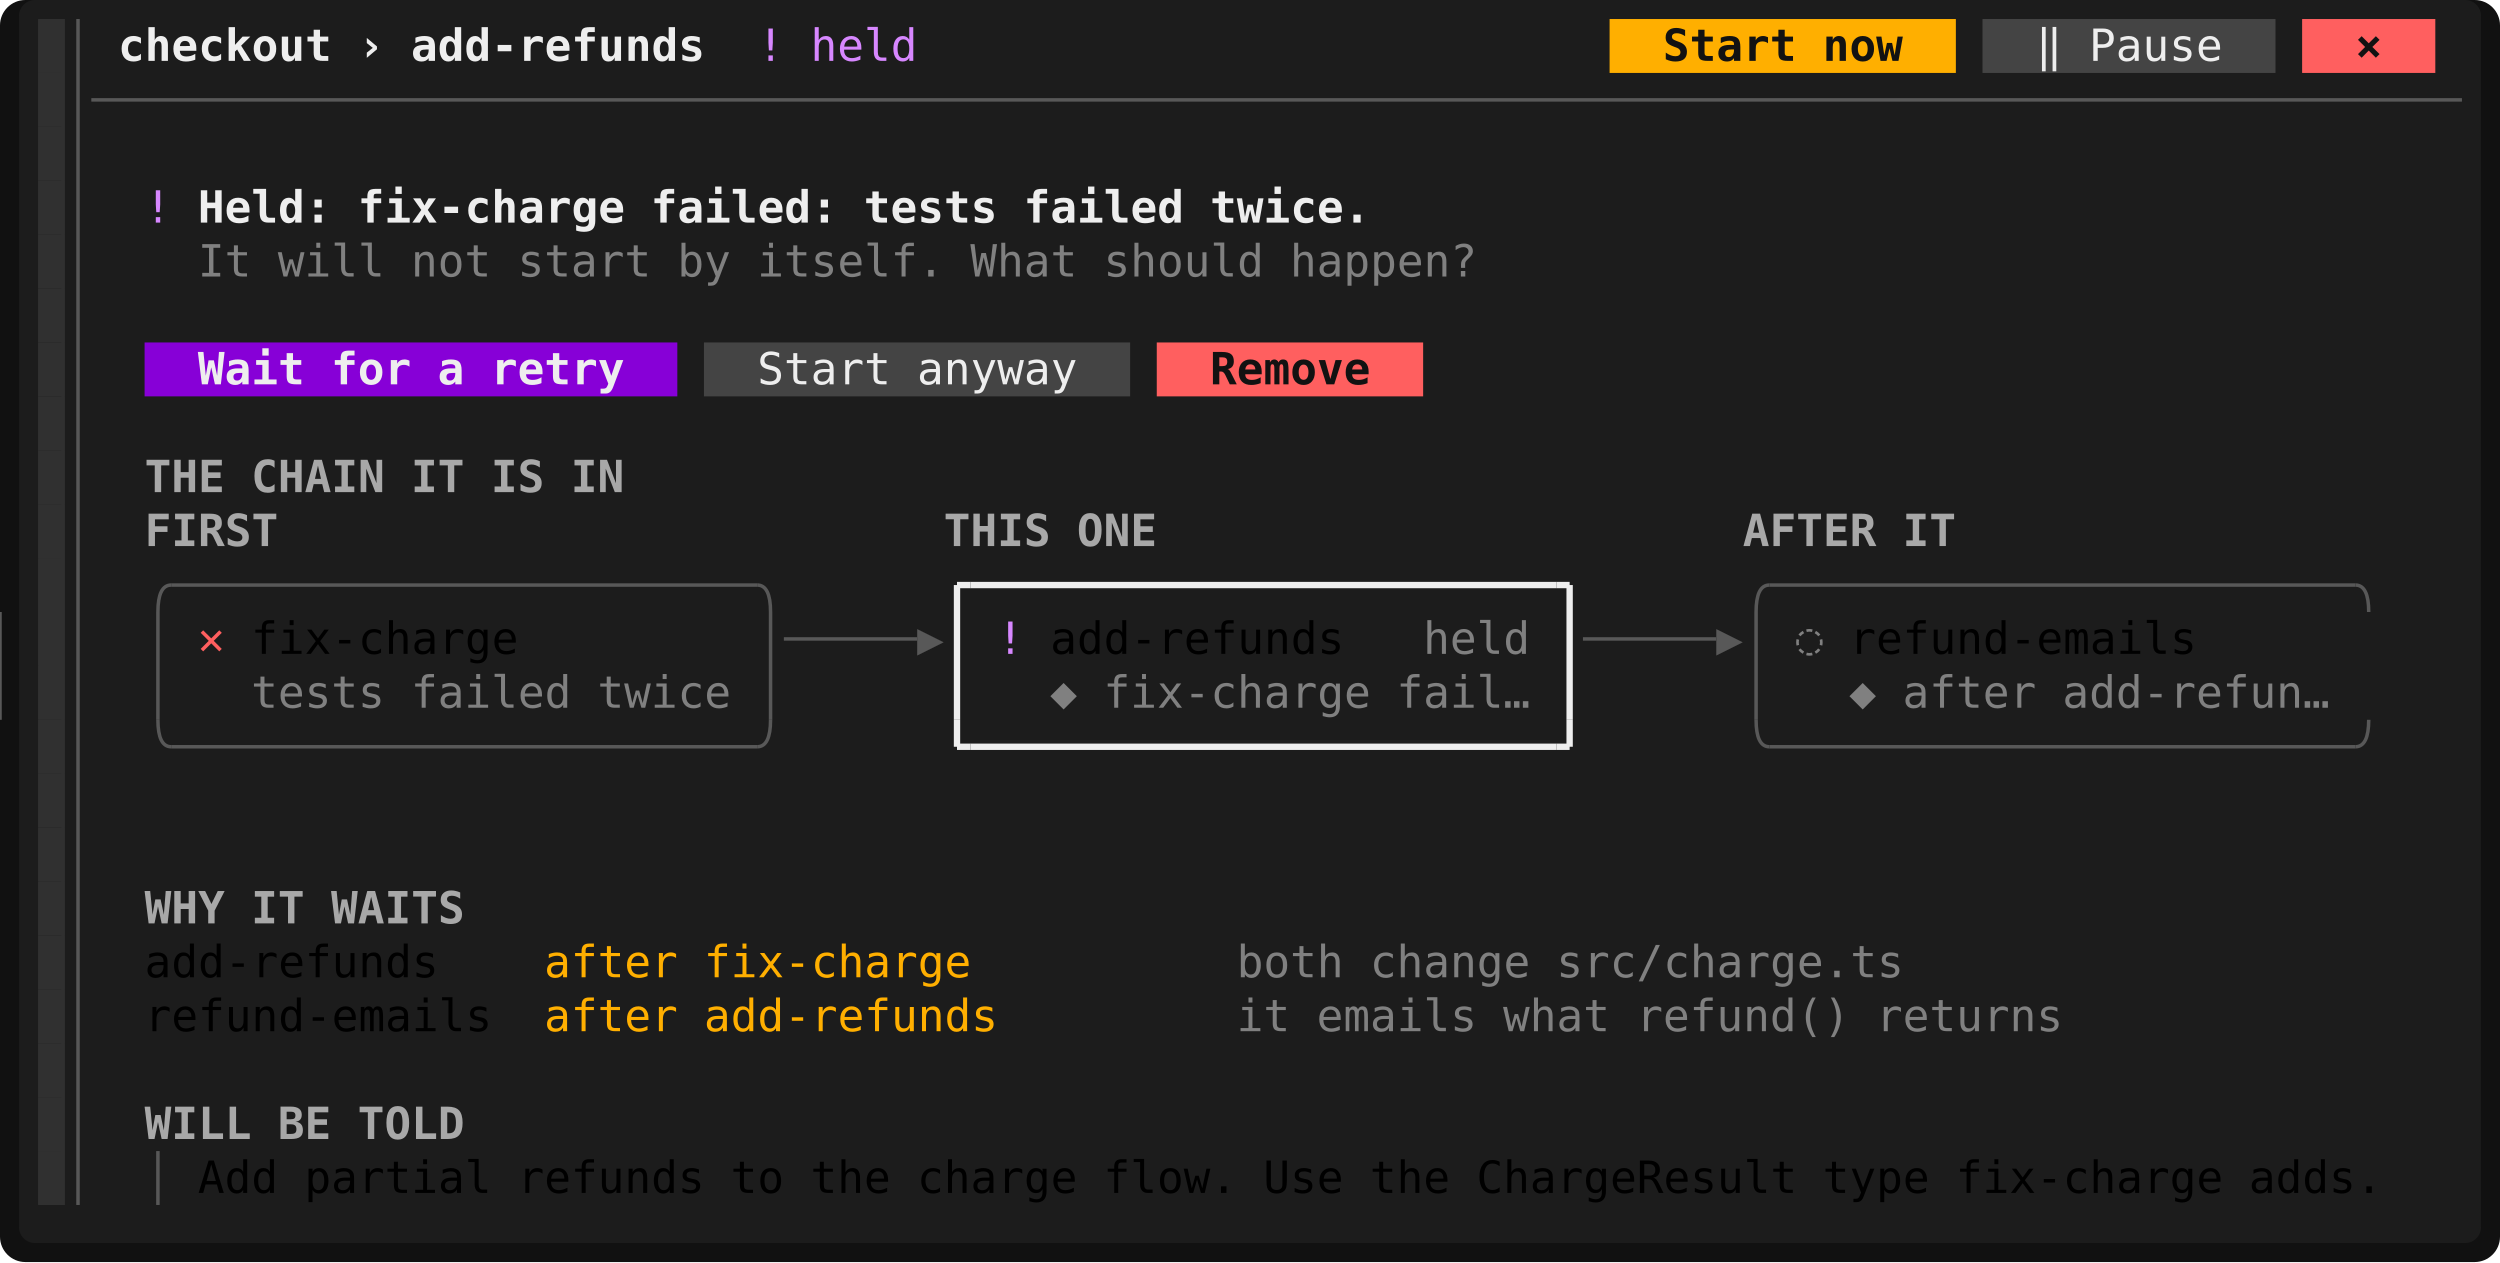
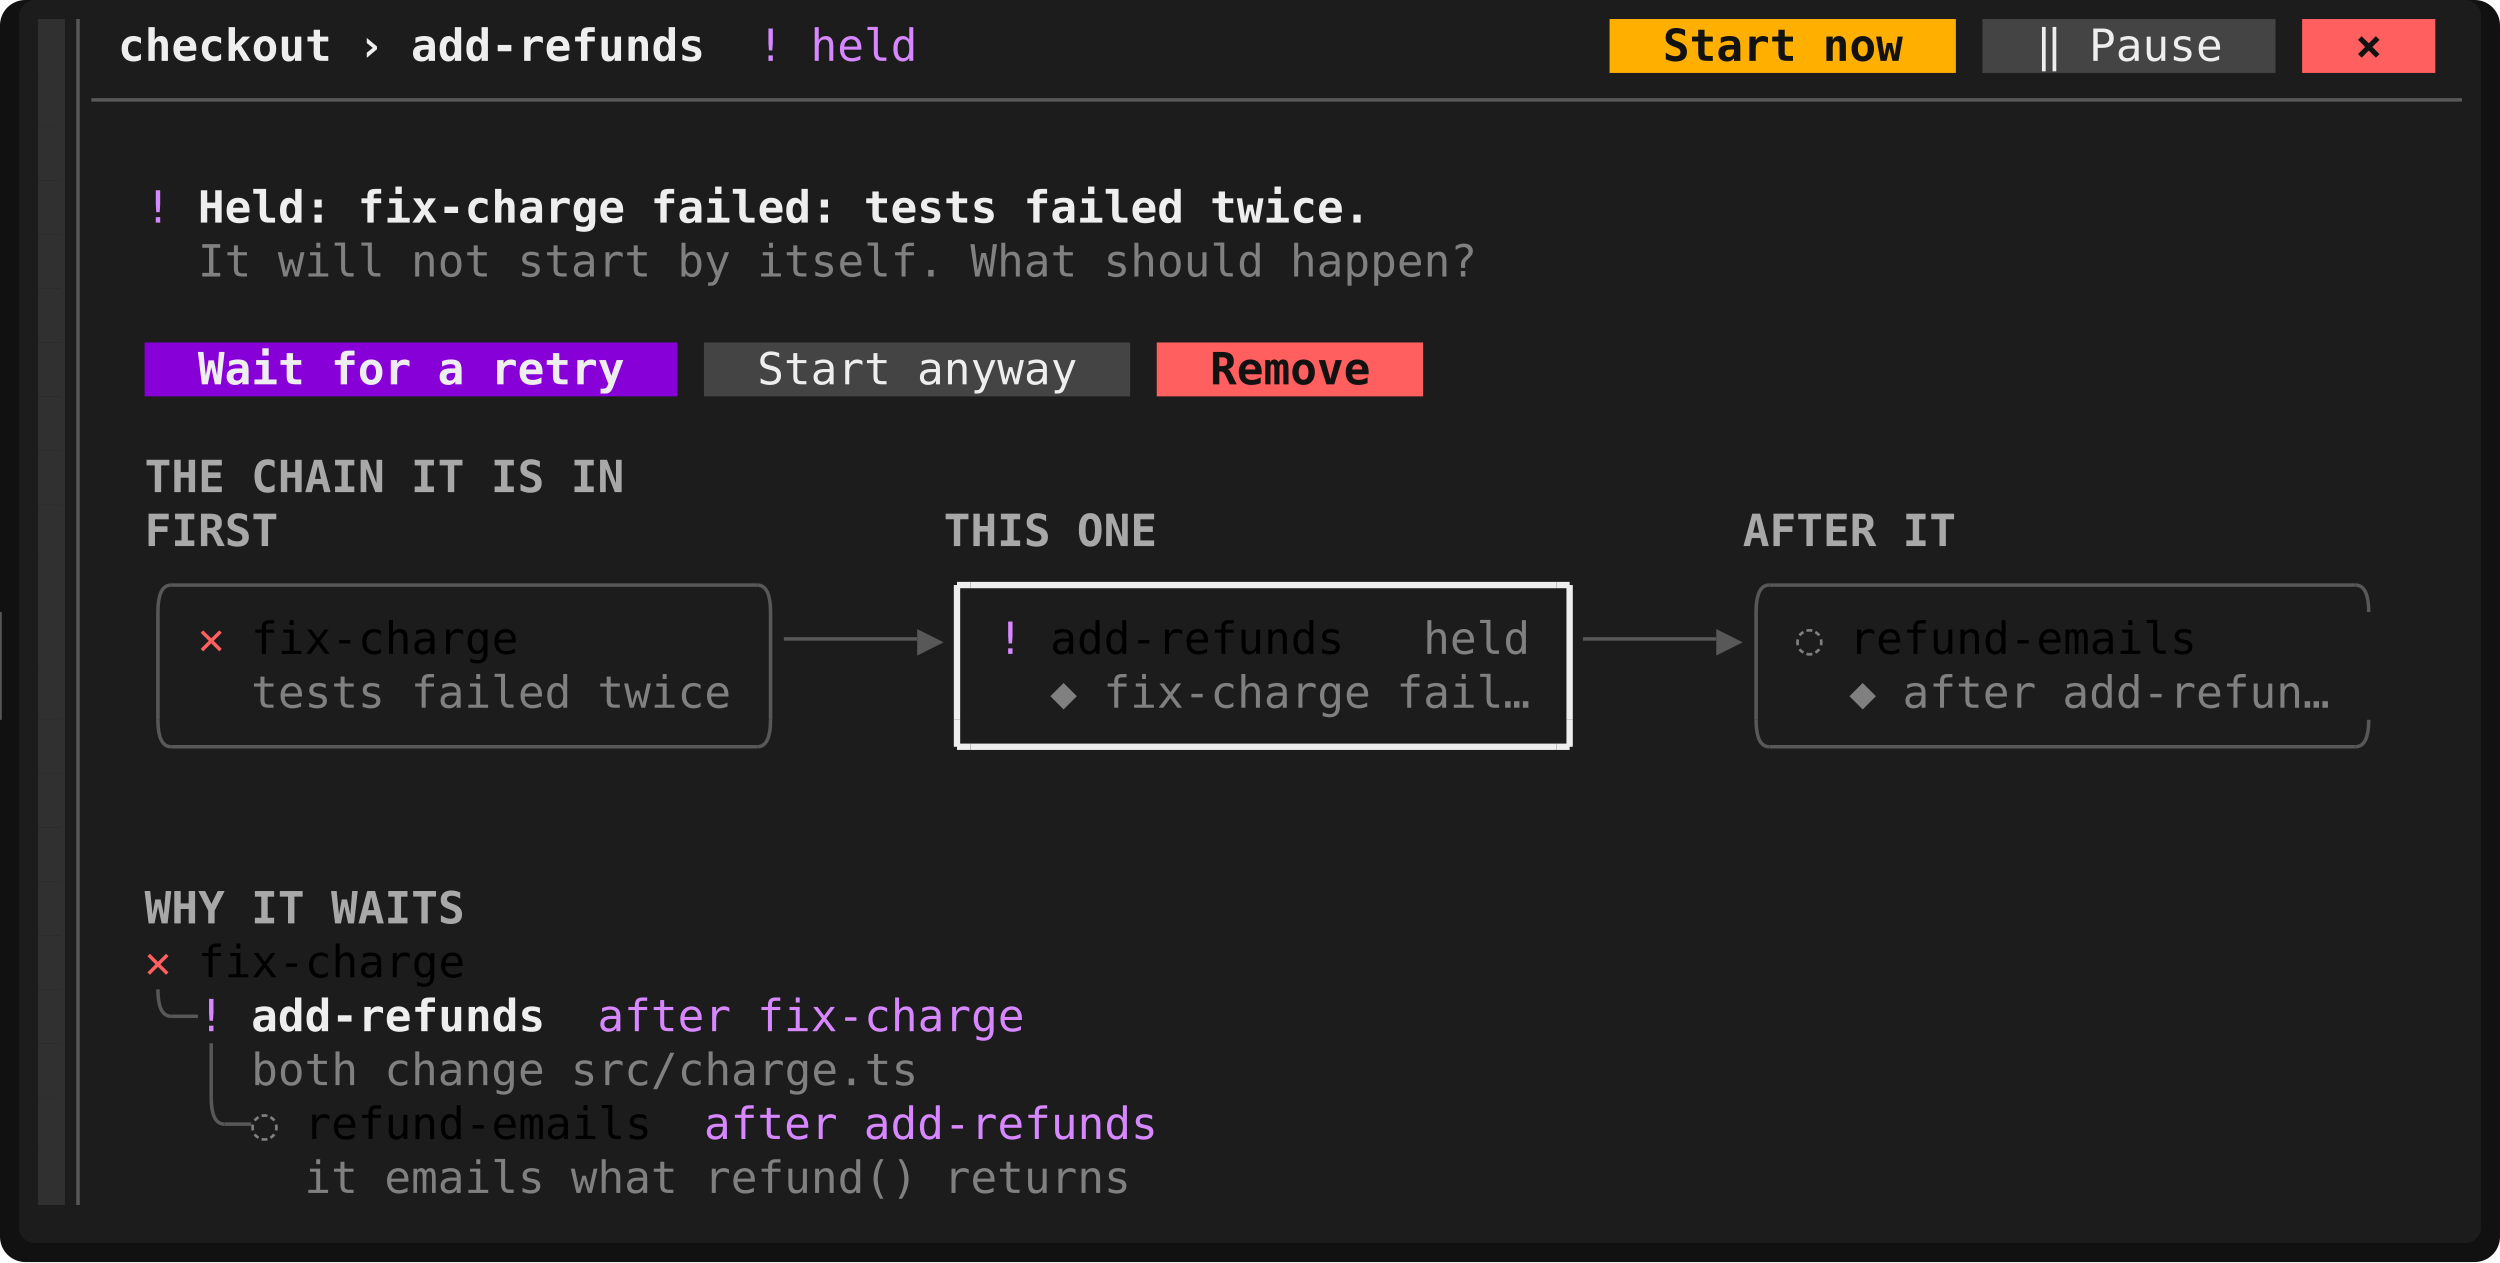
<svg xmlns="http://www.w3.org/2000/svg" viewBox="0 0 788.4 398" width="788.4" height="398" font-family="ui-monospace,SFMono-Regular,Menlo,Consolas,'DejaVu Sans Mono','Liberation Mono',monospace" font-size="14" role="img" aria-label="Tade">
  <rect width="788.4" height="398" rx="8" fill="#111111" />
  <rect x="6" y="0" width="776.4" height="392" rx="5" fill="#1c1c1c" />
  <rect x="12" y="6" width="8.4" height="17" fill="rgb(48,48,48)" />
  <rect x="507.6" y="6" width="109.2" height="17" fill="rgb(255,175,0)" />
  <rect x="625.2" y="6" width="92.4" height="17" fill="rgb(68,68,68)" />
  <rect x="726" y="6" width="42" height="17" fill="rgb(255,95,95)" />
  <rect x="12" y="23" width="8.4" height="17" fill="rgb(48,48,48)" />
  <rect x="12" y="40" width="8.4" height="17" fill="rgb(48,48,48)" />
  <rect x="12" y="57" width="8.4" height="17" fill="rgb(48,48,48)" />
  <rect x="12" y="74" width="8.4" height="17" fill="rgb(48,48,48)" />
  <rect x="12" y="91" width="8.4" height="17" fill="rgb(48,48,48)" />
  <rect x="12" y="108" width="8.4" height="17" fill="rgb(48,48,48)" />
  <rect x="45.6" y="108" width="168" height="17" fill="rgb(135,0,215)" />
  <rect x="222" y="108" width="134.4" height="17" fill="rgb(68,68,68)" />
  <rect x="364.8" y="108" width="84" height="17" fill="rgb(255,95,95)" />
  <rect x="12" y="125" width="8.4" height="17" fill="rgb(48,48,48)" />
  <rect x="12" y="142" width="8.4" height="17" fill="rgb(48,48,48)" />
  <rect x="12" y="159" width="8.4" height="17" fill="rgb(48,48,48)" />
  <rect x="12" y="176" width="8.4" height="17" fill="rgb(48,48,48)" />
  <rect x="12" y="193" width="8.4" height="17" fill="rgb(48,48,48)" />
  <rect x="12" y="210" width="8.4" height="17" fill="rgb(48,48,48)" />
  <rect x="12" y="227" width="8.4" height="17" fill="rgb(48,48,48)" />
  <rect x="12" y="244" width="8.4" height="17" fill="rgb(48,48,48)" />
  <rect x="12" y="261" width="8.4" height="17" fill="rgb(48,48,48)" />
  <rect x="12" y="278" width="8.4" height="17" fill="rgb(48,48,48)" />
  <rect x="12" y="295" width="8.4" height="17" fill="rgb(48,48,48)" />
  <rect x="12" y="312" width="8.4" height="17" fill="rgb(48,48,48)" />
  <rect x="12" y="329" width="8.4" height="17" fill="rgb(48,48,48)" />
  <rect x="12" y="346" width="8.4" height="17" fill="rgb(48,48,48)" />
  <rect x="12" y="363" width="8.4" height="17" fill="rgb(48,48,48)" />
  <rect x="19.35" y="6" width="1.05" height="374" fill="rgb(48,48,48)" />
  <line x1="24.6" y1="6" x2="24.6" y2="380" stroke="rgb(88,88,88)" stroke-width="1.1" />
  <line x1="28.8" y1="31.5" x2="776.4" y2="31.5" stroke="rgb(88,88,88)" stroke-width="1.1" />
  <path d="M49.8 193Q49.8 184.5 54 184.5" fill="none" stroke="rgb(88,88,88)" stroke-width="1.1" />
  <line x1="54" y1="184.5" x2="238.8" y2="184.5" stroke="rgb(88,88,88)" stroke-width="1.1" />
  <path d="M243 193Q243 184.5 238.8 184.5" fill="none" stroke="rgb(88,88,88)" stroke-width="1.1" />
  <line x1="301.8" y1="184.5" x2="306" y2="184.5" stroke="rgb(238,238,238)" stroke-width="2" />
  <line x1="301.8" y1="184.5" x2="301.8" y2="193" stroke="rgb(238,238,238)" stroke-width="2" />
  <line x1="306" y1="184.5" x2="490.8" y2="184.5" stroke="rgb(238,238,238)" stroke-width="2" />
  <line x1="490.8" y1="184.5" x2="495" y2="184.5" stroke="rgb(238,238,238)" stroke-width="2" />
  <line x1="495" y1="184.5" x2="495" y2="193" stroke="rgb(238,238,238)" stroke-width="2" />
  <path d="M553.8 193Q553.8 184.5 558 184.5" fill="none" stroke="rgb(88,88,88)" stroke-width="1.1" />
  <line x1="558" y1="184.5" x2="742.8" y2="184.5" stroke="rgb(88,88,88)" stroke-width="1.1" />
  <path d="M747. 193Q747. 184.5 742.8 184.5" fill="none" stroke="rgb(88,88,88)" stroke-width="1.1" />
  <line x1="49.8" y1="193" x2="49.8" y2="227" stroke="rgb(88,88,88)" stroke-width="1.1" />
  <line x1="243" y1="193" x2="243" y2="227" stroke="rgb(88,88,88)" stroke-width="1.1" />
  <line x1="247.2" y1="201.5" x2="289.2" y2="201.5" stroke="rgb(88,88,88)" stroke-width="1.1" />
  <line x1="301.8" y1="193" x2="301.8" y2="227" stroke="rgb(238,238,238)" stroke-width="2" />
  <line x1="495" y1="193" x2="495" y2="227" stroke="rgb(238,238,238)" stroke-width="2" />
  <line x1="499.2" y1="201.5" x2="541.2" y2="201.5" stroke="rgb(88,88,88)" stroke-width="1.1" />
  <line x1="553.8" y1="193" x2="553.8" y2="227" stroke="rgb(88,88,88)" stroke-width="1.1" />
  <line x1="747." y1="193" x2="747." y2="227" stroke="rgb(88,88,88)" stroke-width="1.1" />
  <path d="M49.8 227Q49.8 235.5 54 235.5" fill="none" stroke="rgb(88,88,88)" stroke-width="1.1" />
  <line x1="54" y1="235.5" x2="238.8" y2="235.5" stroke="rgb(88,88,88)" stroke-width="1.1" />
  <path d="M243 227Q243 235.5 238.8 235.5" fill="none" stroke="rgb(88,88,88)" stroke-width="1.1" />
  <line x1="301.8" y1="235.5" x2="306" y2="235.5" stroke="rgb(238,238,238)" stroke-width="2" />
  <line x1="301.8" y1="227" x2="301.8" y2="235.5" stroke="rgb(238,238,238)" stroke-width="2" />
  <line x1="306" y1="235.5" x2="490.8" y2="235.5" stroke="rgb(238,238,238)" stroke-width="2" />
  <line x1="490.8" y1="235.5" x2="495" y2="235.5" stroke="rgb(238,238,238)" stroke-width="2" />
  <line x1="495" y1="227" x2="495" y2="235.5" stroke="rgb(238,238,238)" stroke-width="2" />
  <path d="M553.8 227Q553.8 235.5 558 235.5" fill="none" stroke="rgb(88,88,88)" stroke-width="1.1" />
  <line x1="558" y1="235.5" x2="742.8" y2="235.5" stroke="rgb(88,88,88)" stroke-width="1.1" />
  <path d="M747. 227Q747. 235.5 742.8 235.5" fill="none" stroke="rgb(88,88,88)" stroke-width="1.1" />
-   <line x1="49.8" y1="363" x2="49.8" y2="380" stroke="rgb(88,88,88)" stroke-width="1.1" />
+   <path d="M49.8 312Q49.8 320.5 54 320.5" fill="none" stroke="rgb(88,88,88)" stroke-width="1.1" />
+   <line x1="54" y1="320.5" x2="62.4" y2="320.5" stroke="rgb(88,88,88)" stroke-width="1.1" />
+   <line x1="66.6" y1="329" x2="66.6" y2="346" stroke="rgb(88,88,88)" stroke-width="1.1" />
+   <path d="M66.6 346Q66.6 354.5 70.8 354.5" fill="none" stroke="rgb(88,88,88)" stroke-width="1.1" />
+   <line x1="70.8" y1="354.5" x2="79.2" y2="354.5" stroke="rgb(88,88,88)" stroke-width="1.1" />
  <text x="37.2" y="19.2" textLength="67.2" lengthAdjust="spacingAndGlyphs" fill="rgb(238,238,238)" font-weight="700">checkout</text>
  <text x="112.8" y="19.2" textLength="8.4" lengthAdjust="spacingAndGlyphs" fill="rgb(238,238,238)" font-weight="700">›</text>
  <text x="129.6" y="19.2" textLength="92.4" lengthAdjust="spacingAndGlyphs" fill="rgb(238,238,238)" font-weight="700">add-refunds</text>
  <text x="238.8" y="19.2" textLength="8.4" lengthAdjust="spacingAndGlyphs" fill="rgb(215,135,255)">!</text>
  <text x="255.6" y="19.2" textLength="33.6" lengthAdjust="spacingAndGlyphs" fill="rgb(215,135,255)">held</text>
  <text x="524.4" y="19.2" textLength="42" lengthAdjust="spacingAndGlyphs" fill="rgb(18,18,18)" font-weight="700">Start</text>
  <text x="574.8" y="19.2" textLength="25.2" lengthAdjust="spacingAndGlyphs" fill="rgb(18,18,18)" font-weight="700">now</text>
  <text x="642" y="19.2" textLength="8.4" lengthAdjust="spacingAndGlyphs" fill="rgb(238,238,238)">‖</text>
  <text x="658.8" y="19.2" textLength="42" lengthAdjust="spacingAndGlyphs" fill="rgb(238,238,238)">Pause</text>
  <text x="742.8" y="19.2" textLength="8.4" lengthAdjust="spacingAndGlyphs" fill="rgb(18,18,18)" font-weight="700">×</text>
  <text x="45.6" y="70.2" textLength="8.4" lengthAdjust="spacingAndGlyphs" fill="rgb(215,135,255)">!</text>
  <text x="62.4" y="70.2" textLength="42" lengthAdjust="spacingAndGlyphs" fill="rgb(238,238,238)" font-weight="700">Held:</text>
  <text x="112.8" y="70.2" textLength="84" lengthAdjust="spacingAndGlyphs" fill="rgb(238,238,238)" font-weight="700">fix-charge</text>
  <text x="205.2" y="70.2" textLength="58.8" lengthAdjust="spacingAndGlyphs" fill="rgb(238,238,238)" font-weight="700">failed:</text>
  <text x="272.4" y="70.2" textLength="42" lengthAdjust="spacingAndGlyphs" fill="rgb(238,238,238)" font-weight="700">tests</text>
  <text x="322.8" y="70.2" textLength="50.4" lengthAdjust="spacingAndGlyphs" fill="rgb(238,238,238)" font-weight="700">failed</text>
  <text x="381.6" y="70.2" textLength="50.4" lengthAdjust="spacingAndGlyphs" fill="rgb(238,238,238)" font-weight="700">twice.</text>
  <text x="62.4" y="87.2" textLength="16.8" lengthAdjust="spacingAndGlyphs" fill="rgb(128,128,128)">It</text>
  <text x="87.6" y="87.2" textLength="33.6" lengthAdjust="spacingAndGlyphs" fill="rgb(128,128,128)">will</text>
  <text x="129.6" y="87.2" textLength="25.2" lengthAdjust="spacingAndGlyphs" fill="rgb(128,128,128)">not</text>
  <text x="163.2" y="87.2" textLength="42" lengthAdjust="spacingAndGlyphs" fill="rgb(128,128,128)">start</text>
  <text x="213.6" y="87.2" textLength="16.8" lengthAdjust="spacingAndGlyphs" fill="rgb(128,128,128)">by</text>
  <text x="238.8" y="87.2" textLength="58.8" lengthAdjust="spacingAndGlyphs" fill="rgb(128,128,128)">itself.</text>
  <text x="306" y="87.2" textLength="33.6" lengthAdjust="spacingAndGlyphs" fill="rgb(128,128,128)">What</text>
  <text x="348" y="87.2" textLength="50.4" lengthAdjust="spacingAndGlyphs" fill="rgb(128,128,128)">should</text>
  <text x="406.8" y="87.2" textLength="58.8" lengthAdjust="spacingAndGlyphs" fill="rgb(128,128,128)">happen?</text>
  <text x="62.4" y="121.2" textLength="33.6" lengthAdjust="spacingAndGlyphs" fill="rgb(238,238,238)" font-weight="700">Wait</text>
  <text x="104.4" y="121.2" textLength="25.2" lengthAdjust="spacingAndGlyphs" fill="rgb(238,238,238)" font-weight="700">for</text>
  <text x="138" y="121.2" textLength="8.4" lengthAdjust="spacingAndGlyphs" fill="rgb(238,238,238)" font-weight="700">a</text>
  <text x="154.8" y="121.2" textLength="42" lengthAdjust="spacingAndGlyphs" fill="rgb(238,238,238)" font-weight="700">retry</text>
  <text x="238.8" y="121.2" textLength="42" lengthAdjust="spacingAndGlyphs" fill="rgb(238,238,238)">Start</text>
  <text x="289.2" y="121.2" textLength="50.4" lengthAdjust="spacingAndGlyphs" fill="rgb(238,238,238)">anyway</text>
  <text x="381.6" y="121.2" textLength="50.4" lengthAdjust="spacingAndGlyphs" fill="rgb(18,18,18)" font-weight="700">Remove</text>
  <text x="45.6" y="155.2" textLength="25.2" lengthAdjust="spacingAndGlyphs" fill="rgb(168,168,168)" font-weight="700">THE</text>
  <text x="79.2" y="155.2" textLength="42" lengthAdjust="spacingAndGlyphs" fill="rgb(168,168,168)" font-weight="700">CHAIN</text>
  <text x="129.6" y="155.2" textLength="16.8" lengthAdjust="spacingAndGlyphs" fill="rgb(168,168,168)" font-weight="700">IT</text>
  <text x="154.8" y="155.2" textLength="16.8" lengthAdjust="spacingAndGlyphs" fill="rgb(168,168,168)" font-weight="700">IS</text>
  <text x="180" y="155.2" textLength="16.8" lengthAdjust="spacingAndGlyphs" fill="rgb(168,168,168)" font-weight="700">IN</text>
  <text x="45.6" y="172.2" textLength="42" lengthAdjust="spacingAndGlyphs" fill="rgb(168,168,168)" font-weight="700">FIRST</text>
  <text x="297.6" y="172.2" textLength="33.6" lengthAdjust="spacingAndGlyphs" fill="rgb(168,168,168)" font-weight="700">THIS</text>
  <text x="339.6" y="172.2" textLength="25.2" lengthAdjust="spacingAndGlyphs" fill="rgb(168,168,168)" font-weight="700">ONE</text>
  <text x="549.6" y="172.2" textLength="42" lengthAdjust="spacingAndGlyphs" fill="rgb(168,168,168)" font-weight="700">AFTER</text>
  <text x="600" y="172.2" textLength="16.8" lengthAdjust="spacingAndGlyphs" fill="rgb(168,168,168)" font-weight="700">IT</text>
  <text x="62.4" y="206.2" textLength="8.4" lengthAdjust="spacingAndGlyphs" fill="rgb(255,95,95)">✕</text>
  <text x="79.2" y="206.2" textLength="84" lengthAdjust="spacingAndGlyphs">fix-charge</text>
  <text x="289.2" y="206.2" textLength="8.4" lengthAdjust="spacingAndGlyphs" fill="rgb(88,88,88)">▶</text>
  <text x="314.4" y="206.2" textLength="8.4" lengthAdjust="spacingAndGlyphs" fill="rgb(215,135,255)">!</text>
  <text x="331.2" y="206.2" textLength="92.4" lengthAdjust="spacingAndGlyphs">add-refunds</text>
  <text x="448.8" y="206.2" textLength="33.6" lengthAdjust="spacingAndGlyphs" fill="rgb(128,128,128)">held</text>
  <text x="541.2" y="206.2" textLength="8.4" lengthAdjust="spacingAndGlyphs" fill="rgb(88,88,88)">▶</text>
  <text x="566.4" y="206.2" textLength="8.4" lengthAdjust="spacingAndGlyphs" fill="rgb(128,128,128)">◌</text>
  <text x="583.2" y="206.2" textLength="109.2" lengthAdjust="spacingAndGlyphs">refund-emails</text>
  <text x="79.2" y="223.2" textLength="42" lengthAdjust="spacingAndGlyphs" fill="rgb(128,128,128)">tests</text>
  <text x="129.6" y="223.2" textLength="50.4" lengthAdjust="spacingAndGlyphs" fill="rgb(128,128,128)">failed</text>
  <text x="188.4" y="223.2" textLength="42" lengthAdjust="spacingAndGlyphs" fill="rgb(128,128,128)">twice</text>
  <text x="331.2" y="223.2" textLength="8.4" lengthAdjust="spacingAndGlyphs" fill="rgb(128,128,128)">◆</text>
  <text x="348" y="223.2" textLength="84" lengthAdjust="spacingAndGlyphs" fill="rgb(128,128,128)">fix-charge</text>
  <text x="440.4" y="223.2" textLength="42" lengthAdjust="spacingAndGlyphs" fill="rgb(128,128,128)">fail…</text>
  <text x="583.2" y="223.2" textLength="8.4" lengthAdjust="spacingAndGlyphs" fill="rgb(128,128,128)">◆</text>
  <text x="600" y="223.2" textLength="42" lengthAdjust="spacingAndGlyphs" fill="rgb(128,128,128)">after</text>
  <text x="650.4" y="223.2" textLength="84" lengthAdjust="spacingAndGlyphs" fill="rgb(128,128,128)">add-refun…</text>
  <text x="45.6" y="291.2" textLength="25.2" lengthAdjust="spacingAndGlyphs" fill="rgb(168,168,168)" font-weight="700">WHY</text>
  <text x="79.2" y="291.2" textLength="16.8" lengthAdjust="spacingAndGlyphs" fill="rgb(168,168,168)" font-weight="700">IT</text>
  <text x="104.4" y="291.2" textLength="42" lengthAdjust="spacingAndGlyphs" fill="rgb(168,168,168)" font-weight="700">WAITS</text>
-   <text x="45.6" y="308.2" textLength="92.4" lengthAdjust="spacingAndGlyphs">add-refunds</text>
-   <text x="171.6" y="308.2" textLength="42" lengthAdjust="spacingAndGlyphs" fill="rgb(255,175,0)">after</text>
-   <text x="222" y="308.2" textLength="84" lengthAdjust="spacingAndGlyphs" fill="rgb(255,175,0)">fix-charge</text>
-   <text x="390" y="308.2" textLength="33.6" lengthAdjust="spacingAndGlyphs" fill="rgb(128,128,128)">both</text>
-   <text x="432" y="308.2" textLength="50.4" lengthAdjust="spacingAndGlyphs" fill="rgb(128,128,128)">change</text>
-   <text x="490.8" y="308.2" textLength="109.2" lengthAdjust="spacingAndGlyphs" fill="rgb(128,128,128)">src/charge.ts</text>
-   <text x="45.6" y="325.2" textLength="109.2" lengthAdjust="spacingAndGlyphs">refund-emails</text>
-   <text x="171.6" y="325.2" textLength="42" lengthAdjust="spacingAndGlyphs" fill="rgb(255,175,0)">after</text>
-   <text x="222" y="325.2" textLength="92.4" lengthAdjust="spacingAndGlyphs" fill="rgb(255,175,0)">add-refunds</text>
-   <text x="390" y="325.2" textLength="16.8" lengthAdjust="spacingAndGlyphs" fill="rgb(128,128,128)">it</text>
-   <text x="415.2" y="325.2" textLength="50.4" lengthAdjust="spacingAndGlyphs" fill="rgb(128,128,128)">emails</text>
-   <text x="474" y="325.2" textLength="33.6" lengthAdjust="spacingAndGlyphs" fill="rgb(128,128,128)">what</text>
-   <text x="516" y="325.2" textLength="67.2" lengthAdjust="spacingAndGlyphs" fill="rgb(128,128,128)">refund()</text>
-   <text x="591.6" y="325.2" textLength="58.8" lengthAdjust="spacingAndGlyphs" fill="rgb(128,128,128)">returns</text>
-   <text x="45.6" y="359.2" textLength="33.6" lengthAdjust="spacingAndGlyphs" fill="rgb(168,168,168)" font-weight="700">WILL</text>
-   <text x="87.6" y="359.2" textLength="16.8" lengthAdjust="spacingAndGlyphs" fill="rgb(168,168,168)" font-weight="700">BE</text>
-   <text x="112.8" y="359.2" textLength="33.6" lengthAdjust="spacingAndGlyphs" fill="rgb(168,168,168)" font-weight="700">TOLD</text>
-   <text x="62.4" y="376.2" textLength="25.2" lengthAdjust="spacingAndGlyphs">Add</text>
-   <text x="96" y="376.2" textLength="58.8" lengthAdjust="spacingAndGlyphs">partial</text>
-   <text x="163.2" y="376.2" textLength="58.8" lengthAdjust="spacingAndGlyphs">refunds</text>
-   <text x="230.4" y="376.2" textLength="16.8" lengthAdjust="spacingAndGlyphs">to</text>
-   <text x="255.6" y="376.2" textLength="25.2" lengthAdjust="spacingAndGlyphs">the</text>
-   <text x="289.2" y="376.2" textLength="50.4" lengthAdjust="spacingAndGlyphs">charge</text>
-   <text x="348" y="376.2" textLength="42" lengthAdjust="spacingAndGlyphs">flow.</text>
-   <text x="398.4" y="376.2" textLength="25.2" lengthAdjust="spacingAndGlyphs">Use</text>
-   <text x="432" y="376.2" textLength="25.2" lengthAdjust="spacingAndGlyphs">the</text>
-   <text x="465.6" y="376.2" textLength="100.8" lengthAdjust="spacingAndGlyphs">ChargeResult</text>
-   <text x="574.8" y="376.2" textLength="33.6" lengthAdjust="spacingAndGlyphs">type</text>
-   <text x="616.8" y="376.2" textLength="84" lengthAdjust="spacingAndGlyphs">fix-charge</text>
-   <text x="709.2" y="376.2" textLength="42" lengthAdjust="spacingAndGlyphs">adds.</text>
+   <text x="45.6" y="308.2" textLength="8.4" lengthAdjust="spacingAndGlyphs" fill="rgb(255,95,95)">✕</text>
+   <text x="62.4" y="308.2" textLength="84" lengthAdjust="spacingAndGlyphs">fix-charge</text>
+   <text x="62.4" y="325.2" textLength="8.4" lengthAdjust="spacingAndGlyphs" fill="rgb(215,135,255)">!</text>
+   <text x="79.2" y="325.2" textLength="92.4" lengthAdjust="spacingAndGlyphs" fill="rgb(238,238,238)" font-weight="700">add-refunds</text>
+   <text x="188.4" y="325.2" textLength="42" lengthAdjust="spacingAndGlyphs" fill="rgb(215,135,255)">after</text>
+   <text x="238.8" y="325.2" textLength="84" lengthAdjust="spacingAndGlyphs" fill="rgb(215,135,255)">fix-charge</text>
+   <text x="79.2" y="342.2" textLength="33.6" lengthAdjust="spacingAndGlyphs" fill="rgb(128,128,128)">both</text>
+   <text x="121.2" y="342.2" textLength="50.4" lengthAdjust="spacingAndGlyphs" fill="rgb(128,128,128)">change</text>
+   <text x="180" y="342.2" textLength="109.2" lengthAdjust="spacingAndGlyphs" fill="rgb(128,128,128)">src/charge.ts</text>
+   <text x="79.2" y="359.2" textLength="8.4" lengthAdjust="spacingAndGlyphs" fill="rgb(128,128,128)">◌</text>
+   <text x="96" y="359.2" textLength="109.2" lengthAdjust="spacingAndGlyphs">refund-emails</text>
+   <text x="222" y="359.2" textLength="42" lengthAdjust="spacingAndGlyphs" fill="rgb(215,135,255)">after</text>
+   <text x="272.4" y="359.2" textLength="92.4" lengthAdjust="spacingAndGlyphs" fill="rgb(215,135,255)">add-refunds</text>
+   <text x="96" y="376.2" textLength="16.8" lengthAdjust="spacingAndGlyphs" fill="rgb(128,128,128)">it</text>
+   <text x="121.2" y="376.2" textLength="50.4" lengthAdjust="spacingAndGlyphs" fill="rgb(128,128,128)">emails</text>
+   <text x="180" y="376.2" textLength="33.6" lengthAdjust="spacingAndGlyphs" fill="rgb(128,128,128)">what</text>
+   <text x="222" y="376.2" textLength="67.2" lengthAdjust="spacingAndGlyphs" fill="rgb(128,128,128)">refund()</text>
+   <text x="297.6" y="376.2" textLength="58.8" lengthAdjust="spacingAndGlyphs" fill="rgb(128,128,128)">returns</text>
</svg>
